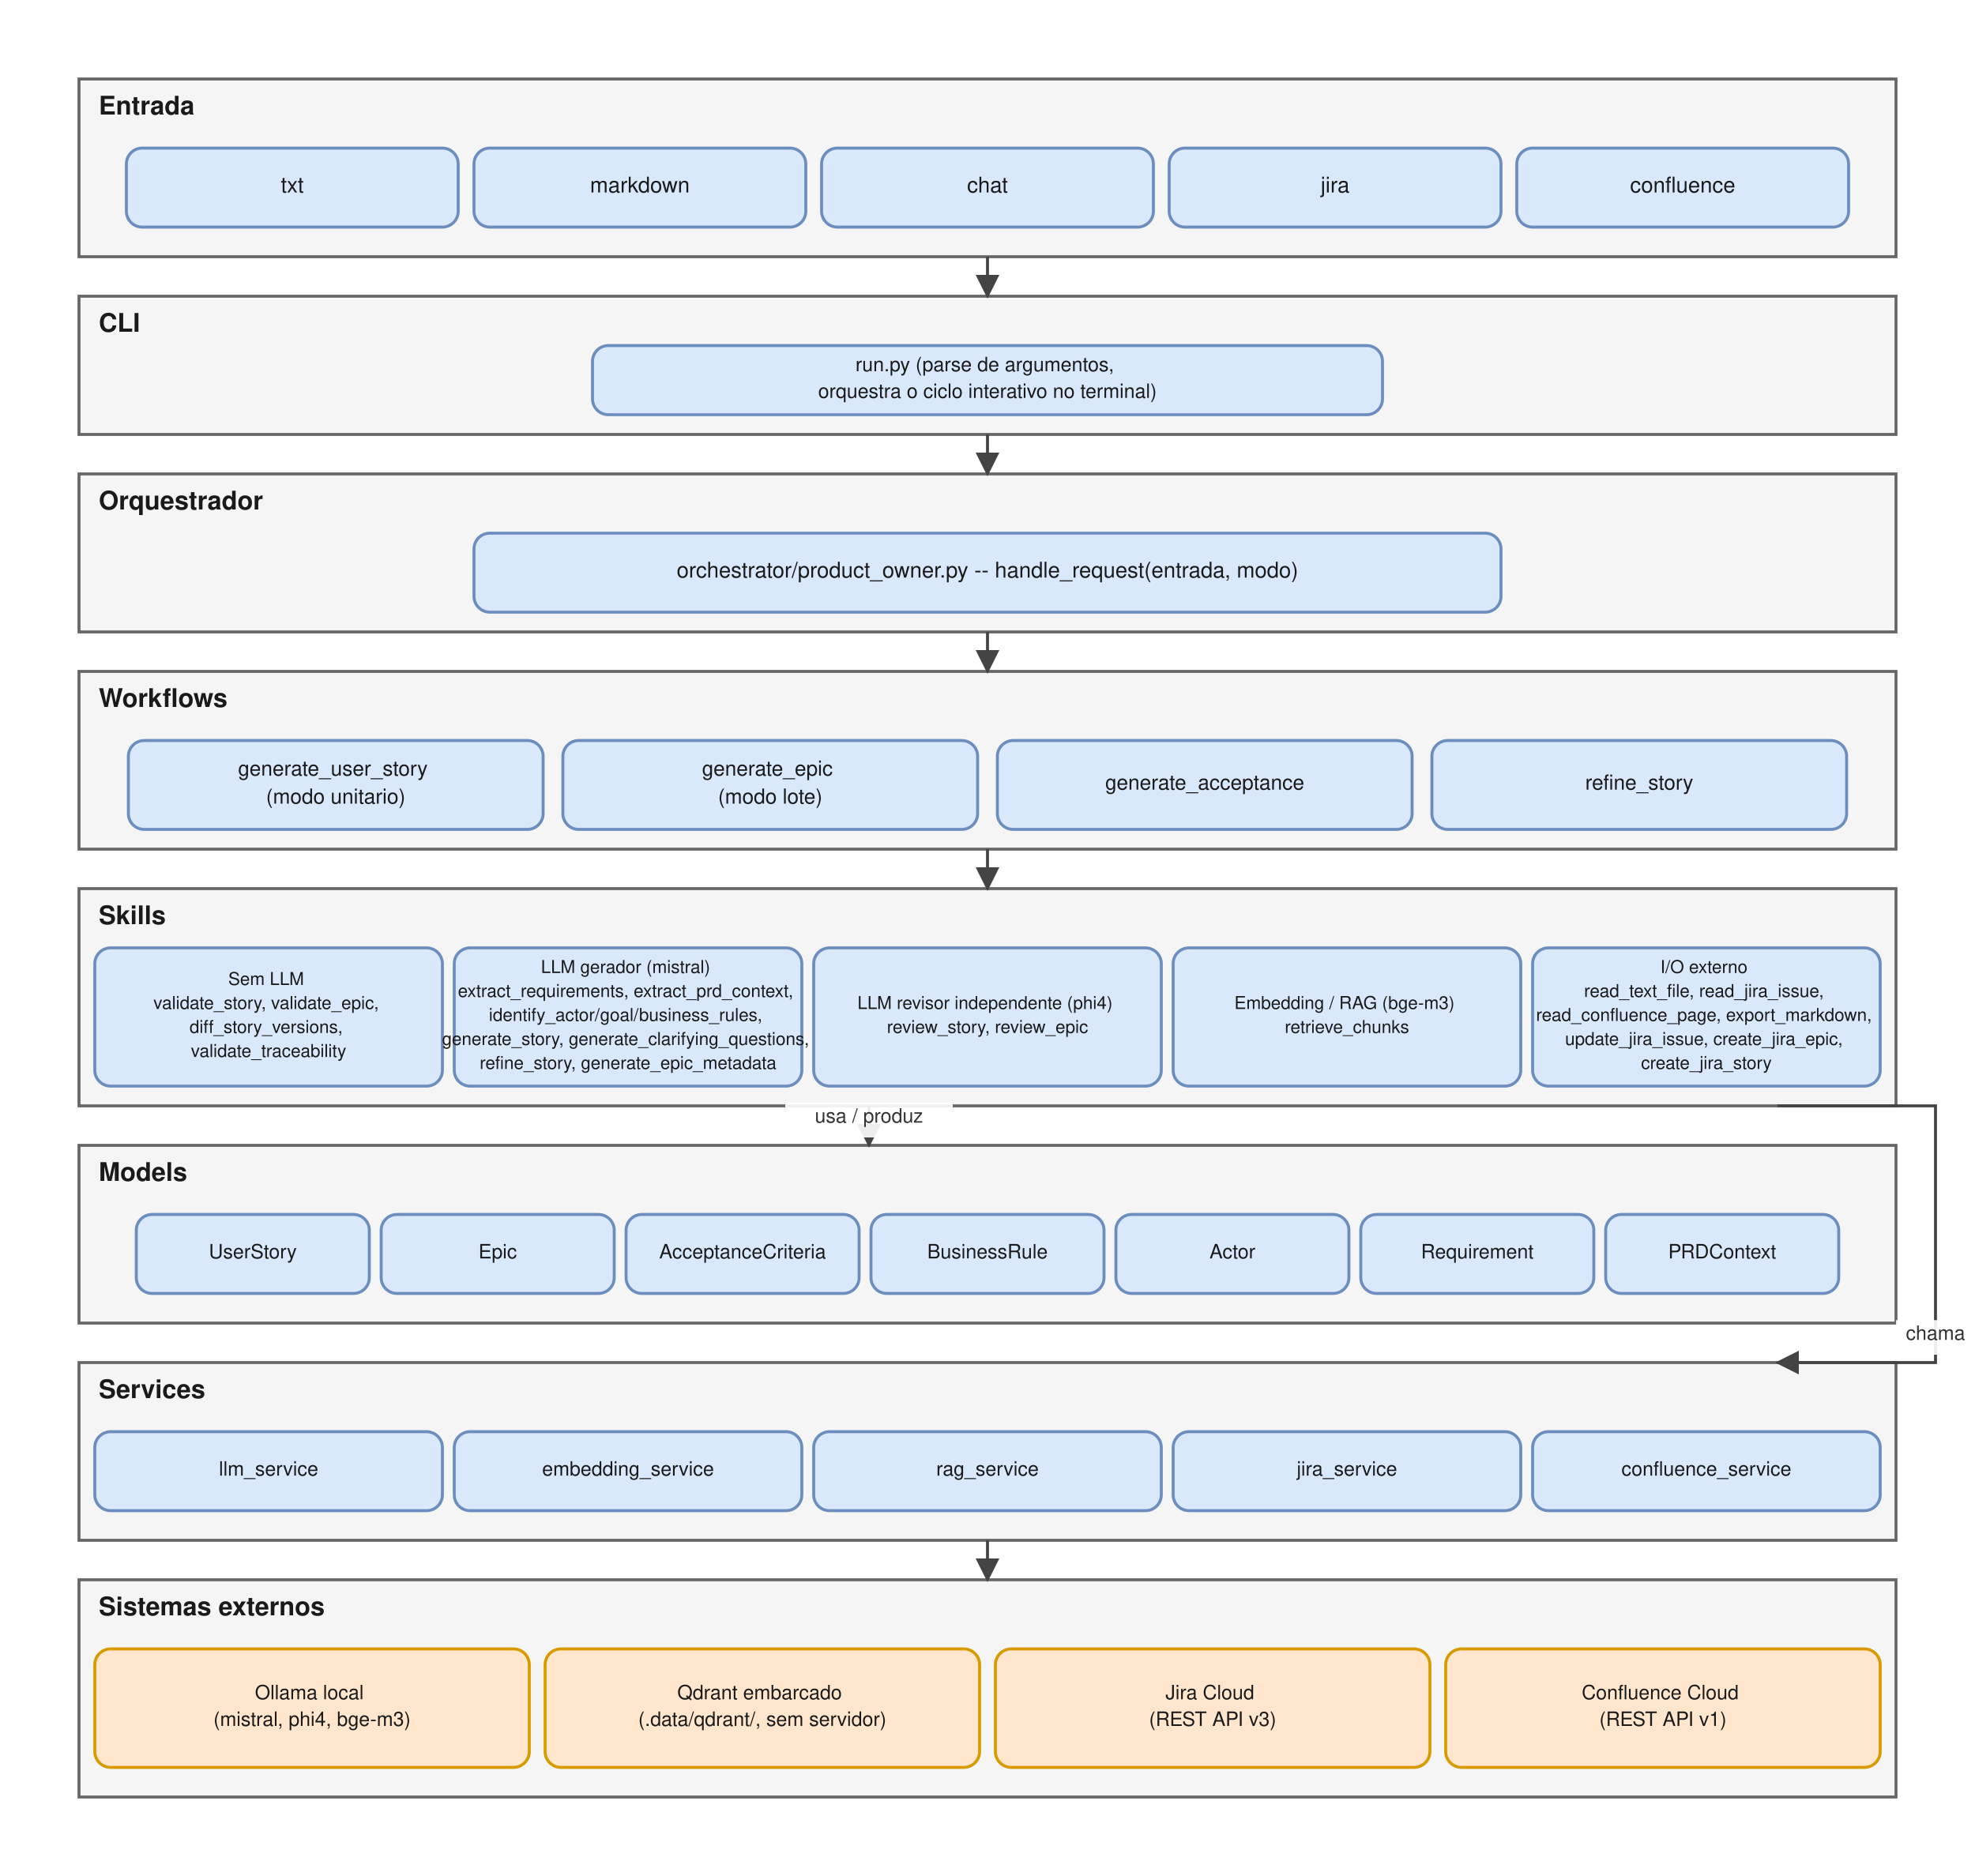
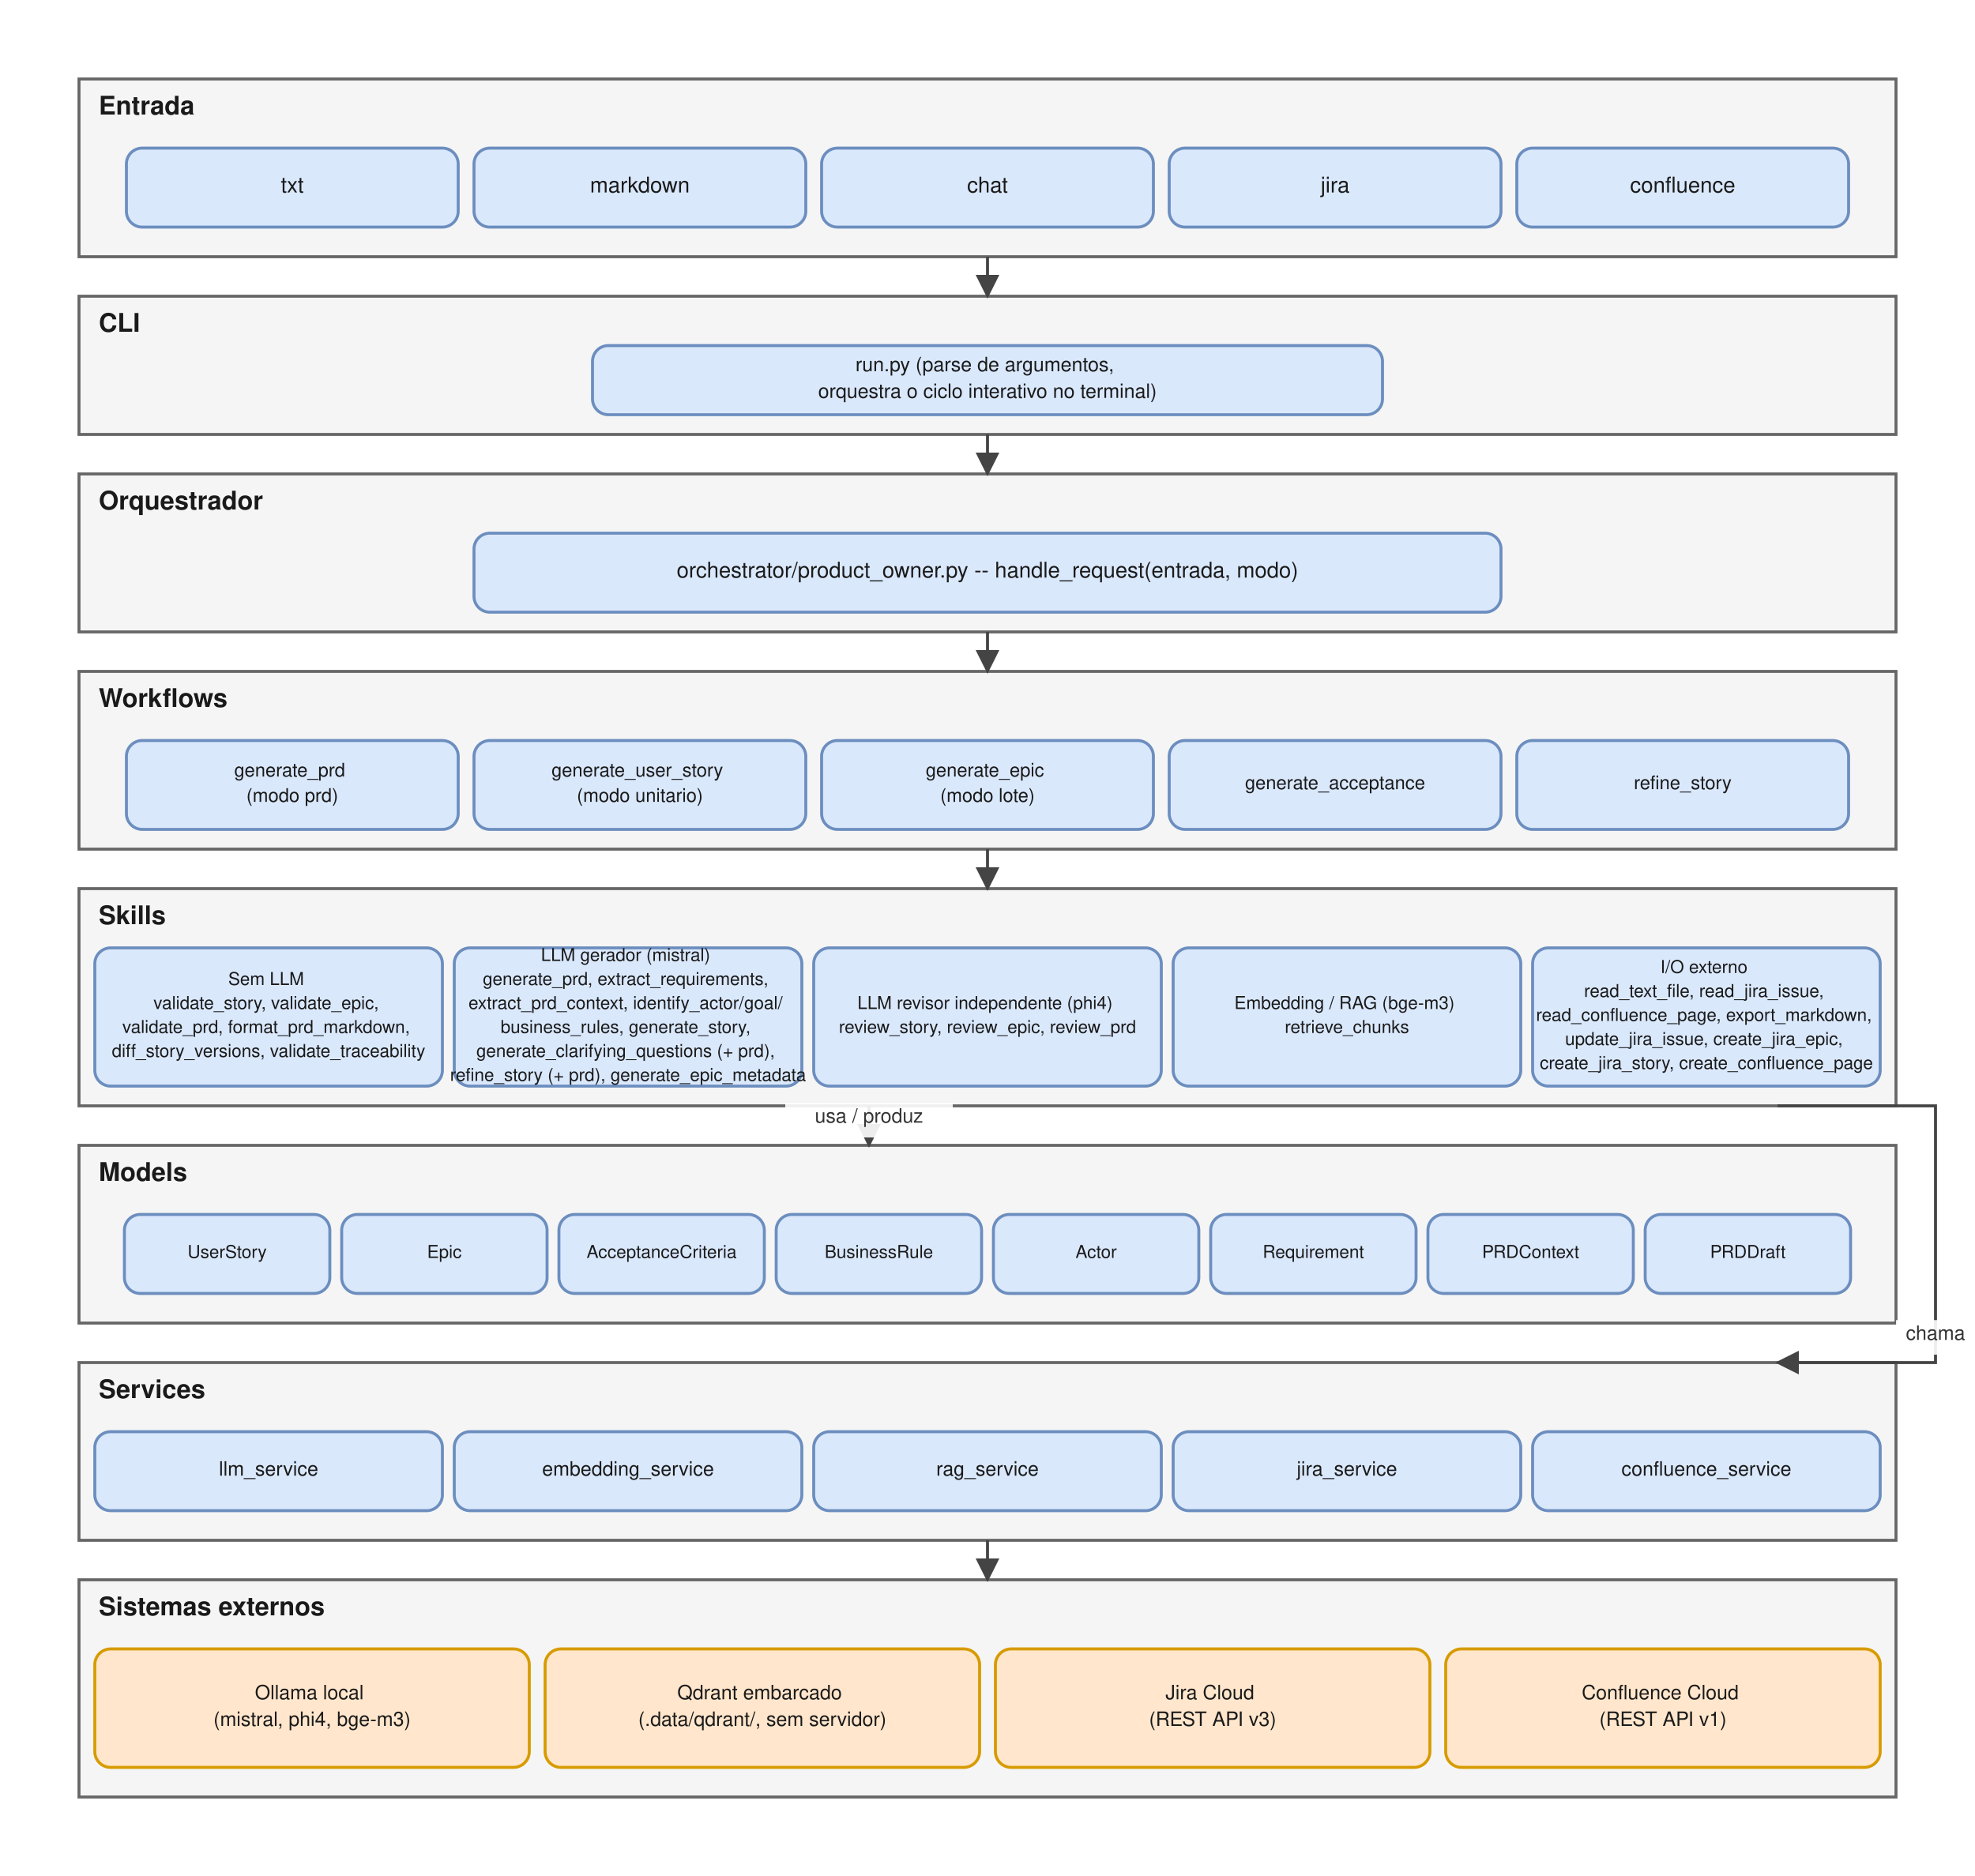
<svg xmlns="http://www.w3.org/2000/svg" viewBox="0 0 1000 950" width="1000" height="950">
  <rect x="0" y="0" width="1000" height="950" fill="#ffffff" />
  <defs>
    <marker id="arrow" viewBox="0 0 10 10" refX="9" refY="5" markerWidth="8" markerHeight="8" orient="auto-start-reverse">
      <path d="M0,0 L10,5 L0,10 z" fill="#444444" />
    </marker>
  </defs>
  <rect x="40" y="40" width="920" height="90" fill="#f5f5f5" stroke="#666666" stroke-width="1.5" />
  <text x="50" y="58" font-size="13" font-weight="bold" font-family="Helvetica,Arial,sans-serif" fill="#1a1a1a">Entrada</text>
  <rect x="40" y="150" width="920" height="70" fill="#f5f5f5" stroke="#666666" stroke-width="1.5" />
  <text x="50" y="168" font-size="13" font-weight="bold" font-family="Helvetica,Arial,sans-serif" fill="#1a1a1a">CLI</text>
  <rect x="40" y="240" width="920" height="80" fill="#f5f5f5" stroke="#666666" stroke-width="1.5" />
  <text x="50" y="258" font-size="13" font-weight="bold" font-family="Helvetica,Arial,sans-serif" fill="#1a1a1a">Orquestrador</text>
  <rect x="40" y="340" width="920" height="90" fill="#f5f5f5" stroke="#666666" stroke-width="1.5" />
  <text x="50" y="358" font-size="13" font-weight="bold" font-family="Helvetica,Arial,sans-serif" fill="#1a1a1a">Workflows</text>
  <rect x="40" y="450" width="920" height="110" fill="#f5f5f5" stroke="#666666" stroke-width="1.5" />
  <text x="50" y="468" font-size="13" font-weight="bold" font-family="Helvetica,Arial,sans-serif" fill="#1a1a1a">Skills</text>
  <rect x="40" y="580" width="920" height="90" fill="#f5f5f5" stroke="#666666" stroke-width="1.5" />
  <text x="50" y="598" font-size="13" font-weight="bold" font-family="Helvetica,Arial,sans-serif" fill="#1a1a1a">Models</text>
  <rect x="40" y="690" width="920" height="90" fill="#f5f5f5" stroke="#666666" stroke-width="1.5" />
  <text x="50" y="708" font-size="13" font-weight="bold" font-family="Helvetica,Arial,sans-serif" fill="#1a1a1a">Services</text>
  <rect x="40" y="800" width="920" height="110" fill="#f5f5f5" stroke="#666666" stroke-width="1.5" />
  <text x="50" y="818" font-size="13" font-weight="bold" font-family="Helvetica,Arial,sans-serif" fill="#1a1a1a">Sistemas externos</text>
  <rect x="64.0" y="75" width="168" height="40" rx="8" ry="8" fill="#dae8fc" stroke="#6c8ebf" stroke-width="1.5" />
  <text x="148.0" y="97.475" text-anchor="middle" font-size="11" font-family="Helvetica,Arial,sans-serif" fill="#1a1a1a">
    <tspan x="148.0" dy="0">txt</tspan>
  </text>
  <rect x="240.0" y="75" width="168" height="40" rx="8" ry="8" fill="#dae8fc" stroke="#6c8ebf" stroke-width="1.5" />
  <text x="324.0" y="97.475" text-anchor="middle" font-size="11" font-family="Helvetica,Arial,sans-serif" fill="#1a1a1a">
    <tspan x="324.0" dy="0">markdown</tspan>
  </text>
  <rect x="416.0" y="75" width="168" height="40" rx="8" ry="8" fill="#dae8fc" stroke="#6c8ebf" stroke-width="1.5" />
  <text x="500.0" y="97.475" text-anchor="middle" font-size="11" font-family="Helvetica,Arial,sans-serif" fill="#1a1a1a">
    <tspan x="500.0" dy="0">chat</tspan>
  </text>
  <rect x="592.0" y="75" width="168" height="40" rx="8" ry="8" fill="#dae8fc" stroke="#6c8ebf" stroke-width="1.5" />
  <text x="676.0" y="97.475" text-anchor="middle" font-size="11" font-family="Helvetica,Arial,sans-serif" fill="#1a1a1a">
    <tspan x="676.0" dy="0">jira</tspan>
  </text>
  <rect x="768.0" y="75" width="168" height="40" rx="8" ry="8" fill="#dae8fc" stroke="#6c8ebf" stroke-width="1.5" />
  <text x="852.0" y="97.475" text-anchor="middle" font-size="11" font-family="Helvetica,Arial,sans-serif" fill="#1a1a1a">
    <tspan x="852.0" dy="0">confluence</tspan>
  </text>
  <rect x="300" y="175" width="400" height="35" rx="8" ry="8" fill="#dae8fc" stroke="#6c8ebf" stroke-width="1.5" />
  <text x="500.0" y="188.0" text-anchor="middle" font-size="10" font-family="Helvetica,Arial,sans-serif" fill="#1a1a1a">
    <tspan x="500.0" dy="0">run.py (parse de argumentos,</tspan>
    <tspan x="500.0" dy="13.5">orquestra o ciclo interativo no terminal)</tspan>
  </text>
  <rect x="240" y="270" width="520" height="40" rx="8" ry="8" fill="#dae8fc" stroke="#6c8ebf" stroke-width="1.5" />
  <text x="500.0" y="292.475" text-anchor="middle" font-size="11" font-family="Helvetica,Arial,sans-serif" fill="#1a1a1a">
    <tspan x="500.0" dy="0">orchestrator/product_owner.py -- handle_request(entrada, modo)</tspan>
  </text>
-   <rect x="65.0" y="375" width="210" height="45" rx="8" ry="8" fill="#dae8fc" stroke="#6c8ebf" stroke-width="1.5" />
-   <text x="170.0" y="392.775" text-anchor="middle" font-size="10.5" font-family="Helvetica,Arial,sans-serif" fill="#1a1a1a">
-     <tspan x="170.0" dy="0">generate_user_story</tspan>
-     <tspan x="170.0" dy="14.175">(modo unitario)</tspan>
+   <rect x="64.0" y="375" width="168" height="45" rx="8" ry="8" fill="#dae8fc" stroke="#6c8ebf" stroke-width="1.5" />
+   <text x="148.0" y="393.225" text-anchor="middle" font-size="9.5" font-family="Helvetica,Arial,sans-serif" fill="#1a1a1a">
+     <tspan x="148.0" dy="0">generate_prd</tspan>
+     <tspan x="148.0" dy="12.825">(modo prd)</tspan>
  </text>
-   <rect x="285.0" y="375" width="210" height="45" rx="8" ry="8" fill="#dae8fc" stroke="#6c8ebf" stroke-width="1.5" />
-   <text x="390.0" y="392.775" text-anchor="middle" font-size="10.5" font-family="Helvetica,Arial,sans-serif" fill="#1a1a1a">
-     <tspan x="390.0" dy="0">generate_epic</tspan>
-     <tspan x="390.0" dy="14.175">(modo lote)</tspan>
+   <rect x="240.0" y="375" width="168" height="45" rx="8" ry="8" fill="#dae8fc" stroke="#6c8ebf" stroke-width="1.5" />
+   <text x="324.0" y="393.225" text-anchor="middle" font-size="9.5" font-family="Helvetica,Arial,sans-serif" fill="#1a1a1a">
+     <tspan x="324.0" dy="0">generate_user_story</tspan>
+     <tspan x="324.0" dy="12.825">(modo unitario)</tspan>
  </text>
-   <rect x="505.0" y="375" width="210" height="45" rx="8" ry="8" fill="#dae8fc" stroke="#6c8ebf" stroke-width="1.5" />
-   <text x="610.0" y="399.863" text-anchor="middle" font-size="10.5" font-family="Helvetica,Arial,sans-serif" fill="#1a1a1a">
-     <tspan x="610.0" dy="0">generate_acceptance</tspan>
+   <rect x="416.0" y="375" width="168" height="45" rx="8" ry="8" fill="#dae8fc" stroke="#6c8ebf" stroke-width="1.5" />
+   <text x="500.0" y="393.225" text-anchor="middle" font-size="9.5" font-family="Helvetica,Arial,sans-serif" fill="#1a1a1a">
+     <tspan x="500.0" dy="0">generate_epic</tspan>
+     <tspan x="500.0" dy="12.825">(modo lote)</tspan>
  </text>
-   <rect x="725.0" y="375" width="210" height="45" rx="8" ry="8" fill="#dae8fc" stroke="#6c8ebf" stroke-width="1.5" />
-   <text x="830.0" y="399.863" text-anchor="middle" font-size="10.5" font-family="Helvetica,Arial,sans-serif" fill="#1a1a1a">
-     <tspan x="830.0" dy="0">refine_story</tspan>
+   <rect x="592.0" y="375" width="168" height="45" rx="8" ry="8" fill="#dae8fc" stroke="#6c8ebf" stroke-width="1.5" />
+   <text x="676.0" y="399.637" text-anchor="middle" font-size="9.5" font-family="Helvetica,Arial,sans-serif" fill="#1a1a1a">
+     <tspan x="676.0" dy="0">generate_acceptance</tspan>
+   </text>
+   <rect x="768.0" y="375" width="168" height="45" rx="8" ry="8" fill="#dae8fc" stroke="#6c8ebf" stroke-width="1.5" />
+   <text x="852.0" y="399.637" text-anchor="middle" font-size="9.5" font-family="Helvetica,Arial,sans-serif" fill="#1a1a1a">
+     <tspan x="852.0" dy="0">refine_story</tspan>
  </text>
  <rect x="48.0" y="480" width="176" height="70" rx="8" ry="8" fill="#dae8fc" stroke="#6c8ebf" stroke-width="1.5" />
  <text x="136.0" y="498.8" text-anchor="middle" font-size="9" font-family="Helvetica,Arial,sans-serif" fill="#1a1a1a">
    <tspan x="136.0" dy="0">Sem LLM</tspan>
    <tspan x="136.0" dy="12.15">validate_story, validate_epic,</tspan>
-     <tspan x="136.0" dy="12.15">diff_story_versions,</tspan>
-     <tspan x="136.0" dy="12.15">validate_traceability</tspan>
+     <tspan x="136.0" dy="12.15">validate_prd, format_prd_markdown,</tspan>
+     <tspan x="136.0" dy="12.15">diff_story_versions, validate_traceability</tspan>
  </text>
  <rect x="230.0" y="480" width="176" height="70" rx="8" ry="8" fill="#dae8fc" stroke="#6c8ebf" stroke-width="1.5" />
-   <text x="318.0" y="492.725" text-anchor="middle" font-size="9" font-family="Helvetica,Arial,sans-serif" fill="#1a1a1a">
+   <text x="318.0" y="486.65" text-anchor="middle" font-size="9" font-family="Helvetica,Arial,sans-serif" fill="#1a1a1a">
    <tspan x="318.0" dy="0">LLM gerador (mistral)</tspan>
-     <tspan x="318.0" dy="12.15">extract_requirements, extract_prd_context,</tspan>
-     <tspan x="318.0" dy="12.15">identify_actor/goal/business_rules,</tspan>
-     <tspan x="318.0" dy="12.15">generate_story, generate_clarifying_questions,</tspan>
-     <tspan x="318.0" dy="12.15">refine_story, generate_epic_metadata</tspan>
+     <tspan x="318.0" dy="12.15">generate_prd, extract_requirements,</tspan>
+     <tspan x="318.0" dy="12.15">extract_prd_context, identify_actor/goal/</tspan>
+     <tspan x="318.0" dy="12.15">business_rules, generate_story,</tspan>
+     <tspan x="318.0" dy="12.15">generate_clarifying_questions (+ prd),</tspan>
+     <tspan x="318.0" dy="12.15">refine_story (+ prd), generate_epic_metadata</tspan>
  </text>
  <rect x="412.0" y="480" width="176" height="70" rx="8" ry="8" fill="#dae8fc" stroke="#6c8ebf" stroke-width="1.5" />
  <text x="500.0" y="510.95" text-anchor="middle" font-size="9" font-family="Helvetica,Arial,sans-serif" fill="#1a1a1a">
    <tspan x="500.0" dy="0">LLM revisor independente (phi4)</tspan>
-     <tspan x="500.0" dy="12.15">review_story, review_epic</tspan>
+     <tspan x="500.0" dy="12.15">review_story, review_epic, review_prd</tspan>
  </text>
  <rect x="594.0" y="480" width="176" height="70" rx="8" ry="8" fill="#dae8fc" stroke="#6c8ebf" stroke-width="1.5" />
  <text x="682.0" y="510.95" text-anchor="middle" font-size="9" font-family="Helvetica,Arial,sans-serif" fill="#1a1a1a">
    <tspan x="682.0" dy="0">Embedding / RAG (bge-m3)</tspan>
    <tspan x="682.0" dy="12.15">retrieve_chunks</tspan>
  </text>
  <rect x="776.0" y="480" width="176" height="70" rx="8" ry="8" fill="#dae8fc" stroke="#6c8ebf" stroke-width="1.5" />
  <text x="864.0" y="492.725" text-anchor="middle" font-size="9" font-family="Helvetica,Arial,sans-serif" fill="#1a1a1a">
    <tspan x="864.0" dy="0">I/O externo</tspan>
    <tspan x="864.0" dy="12.15">read_text_file, read_jira_issue,</tspan>
    <tspan x="864.0" dy="12.15">read_confluence_page, export_markdown,</tspan>
    <tspan x="864.0" dy="12.15">update_jira_issue, create_jira_epic,</tspan>
-     <tspan x="864.0" dy="12.15">create_jira_story</tspan>
+     <tspan x="864.0" dy="12.15">create_jira_story, create_confluence_page</tspan>
  </text>
-   <rect x="69.0" y="615" width="118" height="40" rx="8" ry="8" fill="#dae8fc" stroke="#6c8ebf" stroke-width="1.5" />
-   <text x="128.0" y="637.25" text-anchor="middle" font-size="10" font-family="Helvetica,Arial,sans-serif" fill="#1a1a1a">
-     <tspan x="128.0" dy="0">UserStory</tspan>
+   <rect x="63.0" y="615" width="104" height="40" rx="8" ry="8" fill="#dae8fc" stroke="#6c8ebf" stroke-width="1.5" />
+   <text x="115.0" y="637.025" text-anchor="middle" font-size="9" font-family="Helvetica,Arial,sans-serif" fill="#1a1a1a">
+     <tspan x="115.0" dy="0">UserStory</tspan>
  </text>
-   <rect x="193.0" y="615" width="118" height="40" rx="8" ry="8" fill="#dae8fc" stroke="#6c8ebf" stroke-width="1.5" />
-   <text x="252.0" y="637.25" text-anchor="middle" font-size="10" font-family="Helvetica,Arial,sans-serif" fill="#1a1a1a">
-     <tspan x="252.0" dy="0">Epic</tspan>
+   <rect x="173.0" y="615" width="104" height="40" rx="8" ry="8" fill="#dae8fc" stroke="#6c8ebf" stroke-width="1.5" />
+   <text x="225.0" y="637.025" text-anchor="middle" font-size="9" font-family="Helvetica,Arial,sans-serif" fill="#1a1a1a">
+     <tspan x="225.0" dy="0">Epic</tspan>
  </text>
-   <rect x="317.0" y="615" width="118" height="40" rx="8" ry="8" fill="#dae8fc" stroke="#6c8ebf" stroke-width="1.5" />
-   <text x="376.0" y="637.25" text-anchor="middle" font-size="10" font-family="Helvetica,Arial,sans-serif" fill="#1a1a1a">
-     <tspan x="376.0" dy="0">AcceptanceCriteria</tspan>
+   <rect x="283.0" y="615" width="104" height="40" rx="8" ry="8" fill="#dae8fc" stroke="#6c8ebf" stroke-width="1.5" />
+   <text x="335.0" y="637.025" text-anchor="middle" font-size="9" font-family="Helvetica,Arial,sans-serif" fill="#1a1a1a">
+     <tspan x="335.0" dy="0">AcceptanceCriteria</tspan>
  </text>
-   <rect x="441.0" y="615" width="118" height="40" rx="8" ry="8" fill="#dae8fc" stroke="#6c8ebf" stroke-width="1.5" />
-   <text x="500.0" y="637.25" text-anchor="middle" font-size="10" font-family="Helvetica,Arial,sans-serif" fill="#1a1a1a">
-     <tspan x="500.0" dy="0">BusinessRule</tspan>
+   <rect x="393.0" y="615" width="104" height="40" rx="8" ry="8" fill="#dae8fc" stroke="#6c8ebf" stroke-width="1.5" />
+   <text x="445.0" y="637.025" text-anchor="middle" font-size="9" font-family="Helvetica,Arial,sans-serif" fill="#1a1a1a">
+     <tspan x="445.0" dy="0">BusinessRule</tspan>
  </text>
-   <rect x="565.0" y="615" width="118" height="40" rx="8" ry="8" fill="#dae8fc" stroke="#6c8ebf" stroke-width="1.5" />
-   <text x="624.0" y="637.25" text-anchor="middle" font-size="10" font-family="Helvetica,Arial,sans-serif" fill="#1a1a1a">
-     <tspan x="624.0" dy="0">Actor</tspan>
+   <rect x="503.0" y="615" width="104" height="40" rx="8" ry="8" fill="#dae8fc" stroke="#6c8ebf" stroke-width="1.5" />
+   <text x="555.0" y="637.025" text-anchor="middle" font-size="9" font-family="Helvetica,Arial,sans-serif" fill="#1a1a1a">
+     <tspan x="555.0" dy="0">Actor</tspan>
  </text>
-   <rect x="689.0" y="615" width="118" height="40" rx="8" ry="8" fill="#dae8fc" stroke="#6c8ebf" stroke-width="1.5" />
-   <text x="748.0" y="637.25" text-anchor="middle" font-size="10" font-family="Helvetica,Arial,sans-serif" fill="#1a1a1a">
-     <tspan x="748.0" dy="0">Requirement</tspan>
+   <rect x="613.0" y="615" width="104" height="40" rx="8" ry="8" fill="#dae8fc" stroke="#6c8ebf" stroke-width="1.5" />
+   <text x="665.0" y="637.025" text-anchor="middle" font-size="9" font-family="Helvetica,Arial,sans-serif" fill="#1a1a1a">
+     <tspan x="665.0" dy="0">Requirement</tspan>
  </text>
-   <rect x="813.0" y="615" width="118" height="40" rx="8" ry="8" fill="#dae8fc" stroke="#6c8ebf" stroke-width="1.5" />
-   <text x="872.0" y="637.25" text-anchor="middle" font-size="10" font-family="Helvetica,Arial,sans-serif" fill="#1a1a1a">
-     <tspan x="872.0" dy="0">PRDContext</tspan>
+   <rect x="723.0" y="615" width="104" height="40" rx="8" ry="8" fill="#dae8fc" stroke="#6c8ebf" stroke-width="1.5" />
+   <text x="775.0" y="637.025" text-anchor="middle" font-size="9" font-family="Helvetica,Arial,sans-serif" fill="#1a1a1a">
+     <tspan x="775.0" dy="0">PRDContext</tspan>
+   </text>
+   <rect x="833.0" y="615" width="104" height="40" rx="8" ry="8" fill="#dae8fc" stroke="#6c8ebf" stroke-width="1.5" />
+   <text x="885.0" y="637.025" text-anchor="middle" font-size="9" font-family="Helvetica,Arial,sans-serif" fill="#1a1a1a">
+     <tspan x="885.0" dy="0">PRDDraft</tspan>
  </text>
  <rect x="48.0" y="725" width="176" height="40" rx="8" ry="8" fill="#dae8fc" stroke="#6c8ebf" stroke-width="1.5" />
  <text x="136.0" y="747.25" text-anchor="middle" font-size="10" font-family="Helvetica,Arial,sans-serif" fill="#1a1a1a">
    <tspan x="136.0" dy="0">llm_service</tspan>
  </text>
  <rect x="230.0" y="725" width="176" height="40" rx="8" ry="8" fill="#dae8fc" stroke="#6c8ebf" stroke-width="1.5" />
  <text x="318.0" y="747.25" text-anchor="middle" font-size="10" font-family="Helvetica,Arial,sans-serif" fill="#1a1a1a">
    <tspan x="318.0" dy="0">embedding_service</tspan>
  </text>
  <rect x="412.0" y="725" width="176" height="40" rx="8" ry="8" fill="#dae8fc" stroke="#6c8ebf" stroke-width="1.5" />
  <text x="500.0" y="747.25" text-anchor="middle" font-size="10" font-family="Helvetica,Arial,sans-serif" fill="#1a1a1a">
    <tspan x="500.0" dy="0">rag_service</tspan>
  </text>
  <rect x="594.0" y="725" width="176" height="40" rx="8" ry="8" fill="#dae8fc" stroke="#6c8ebf" stroke-width="1.5" />
  <text x="682.0" y="747.25" text-anchor="middle" font-size="10" font-family="Helvetica,Arial,sans-serif" fill="#1a1a1a">
    <tspan x="682.0" dy="0">jira_service</tspan>
  </text>
  <rect x="776.0" y="725" width="176" height="40" rx="8" ry="8" fill="#dae8fc" stroke="#6c8ebf" stroke-width="1.5" />
  <text x="864.0" y="747.25" text-anchor="middle" font-size="10" font-family="Helvetica,Arial,sans-serif" fill="#1a1a1a">
    <tspan x="864.0" dy="0">confluence_service</tspan>
  </text>
  <rect x="48.0" y="835" width="220" height="60" rx="8" ry="8" fill="#ffe6cc" stroke="#d79b00" stroke-width="1.5" />
  <text x="158.0" y="860.5" text-anchor="middle" font-size="10" font-family="Helvetica,Arial,sans-serif" fill="#1a1a1a">
    <tspan x="158.0" dy="0">Ollama local</tspan>
    <tspan x="158.0" dy="13.5">(mistral, phi4, bge-m3)</tspan>
  </text>
  <rect x="276.0" y="835" width="220" height="60" rx="8" ry="8" fill="#ffe6cc" stroke="#d79b00" stroke-width="1.5" />
  <text x="386.0" y="860.5" text-anchor="middle" font-size="10" font-family="Helvetica,Arial,sans-serif" fill="#1a1a1a">
    <tspan x="386.0" dy="0">Qdrant embarcado</tspan>
    <tspan x="386.0" dy="13.5">(.data/qdrant/, sem servidor)</tspan>
  </text>
  <rect x="504.0" y="835" width="220" height="60" rx="8" ry="8" fill="#ffe6cc" stroke="#d79b00" stroke-width="1.5" />
  <text x="614.0" y="860.5" text-anchor="middle" font-size="10" font-family="Helvetica,Arial,sans-serif" fill="#1a1a1a">
    <tspan x="614.0" dy="0">Jira Cloud</tspan>
    <tspan x="614.0" dy="13.5">(REST API v3)</tspan>
  </text>
  <rect x="732.0" y="835" width="220" height="60" rx="8" ry="8" fill="#ffe6cc" stroke="#d79b00" stroke-width="1.5" />
  <text x="842.0" y="860.5" text-anchor="middle" font-size="10" font-family="Helvetica,Arial,sans-serif" fill="#1a1a1a">
    <tspan x="842.0" dy="0">Confluence Cloud</tspan>
    <tspan x="842.0" dy="13.5">(REST API v1)</tspan>
  </text>
  <path d="M500.0,130 L500.0,150" fill="none" stroke="#444444" stroke-width="1.5" marker-end="url(#arrow)" />
  <path d="M500.0,220 L500.0,240" fill="none" stroke="#444444" stroke-width="1.5" marker-end="url(#arrow)" />
  <path d="M500.0,320 L500.0,340" fill="none" stroke="#444444" stroke-width="1.5" marker-end="url(#arrow)" />
  <path d="M500.0,430 L500.0,450" fill="none" stroke="#444444" stroke-width="1.5" marker-end="url(#arrow)" />
  <path d="M440.0,560 L440.0,580" fill="none" stroke="#444444" stroke-width="1.5" marker-end="url(#arrow)" />
  <rect x="397.6" y="558.5" width="84.8" height="17.5" fill="#ffffff" opacity="0.9" />
  <text x="440.0" y="568.5" text-anchor="middle" font-size="10" font-family="Helvetica,Arial,sans-serif" fill="#333333">
    <tspan x="440.0" dy="0">usa / produz</tspan>
  </text>
  <path d="M900,560 L980,560 L980,690 L900,690" fill="none" stroke="#444444" stroke-width="1.5" marker-end="url(#arrow)" />
  <rect x="960.0" y="668.5" width="40.0" height="17.5" fill="#ffffff" opacity="0.9" />
  <text x="980" y="678.5" text-anchor="middle" font-size="10" font-family="Helvetica,Arial,sans-serif" fill="#333333">
    <tspan x="980" dy="0">chama</tspan>
  </text>
  <path d="M500.0,780 L500.0,800" fill="none" stroke="#444444" stroke-width="1.5" marker-end="url(#arrow)" />
</svg>
